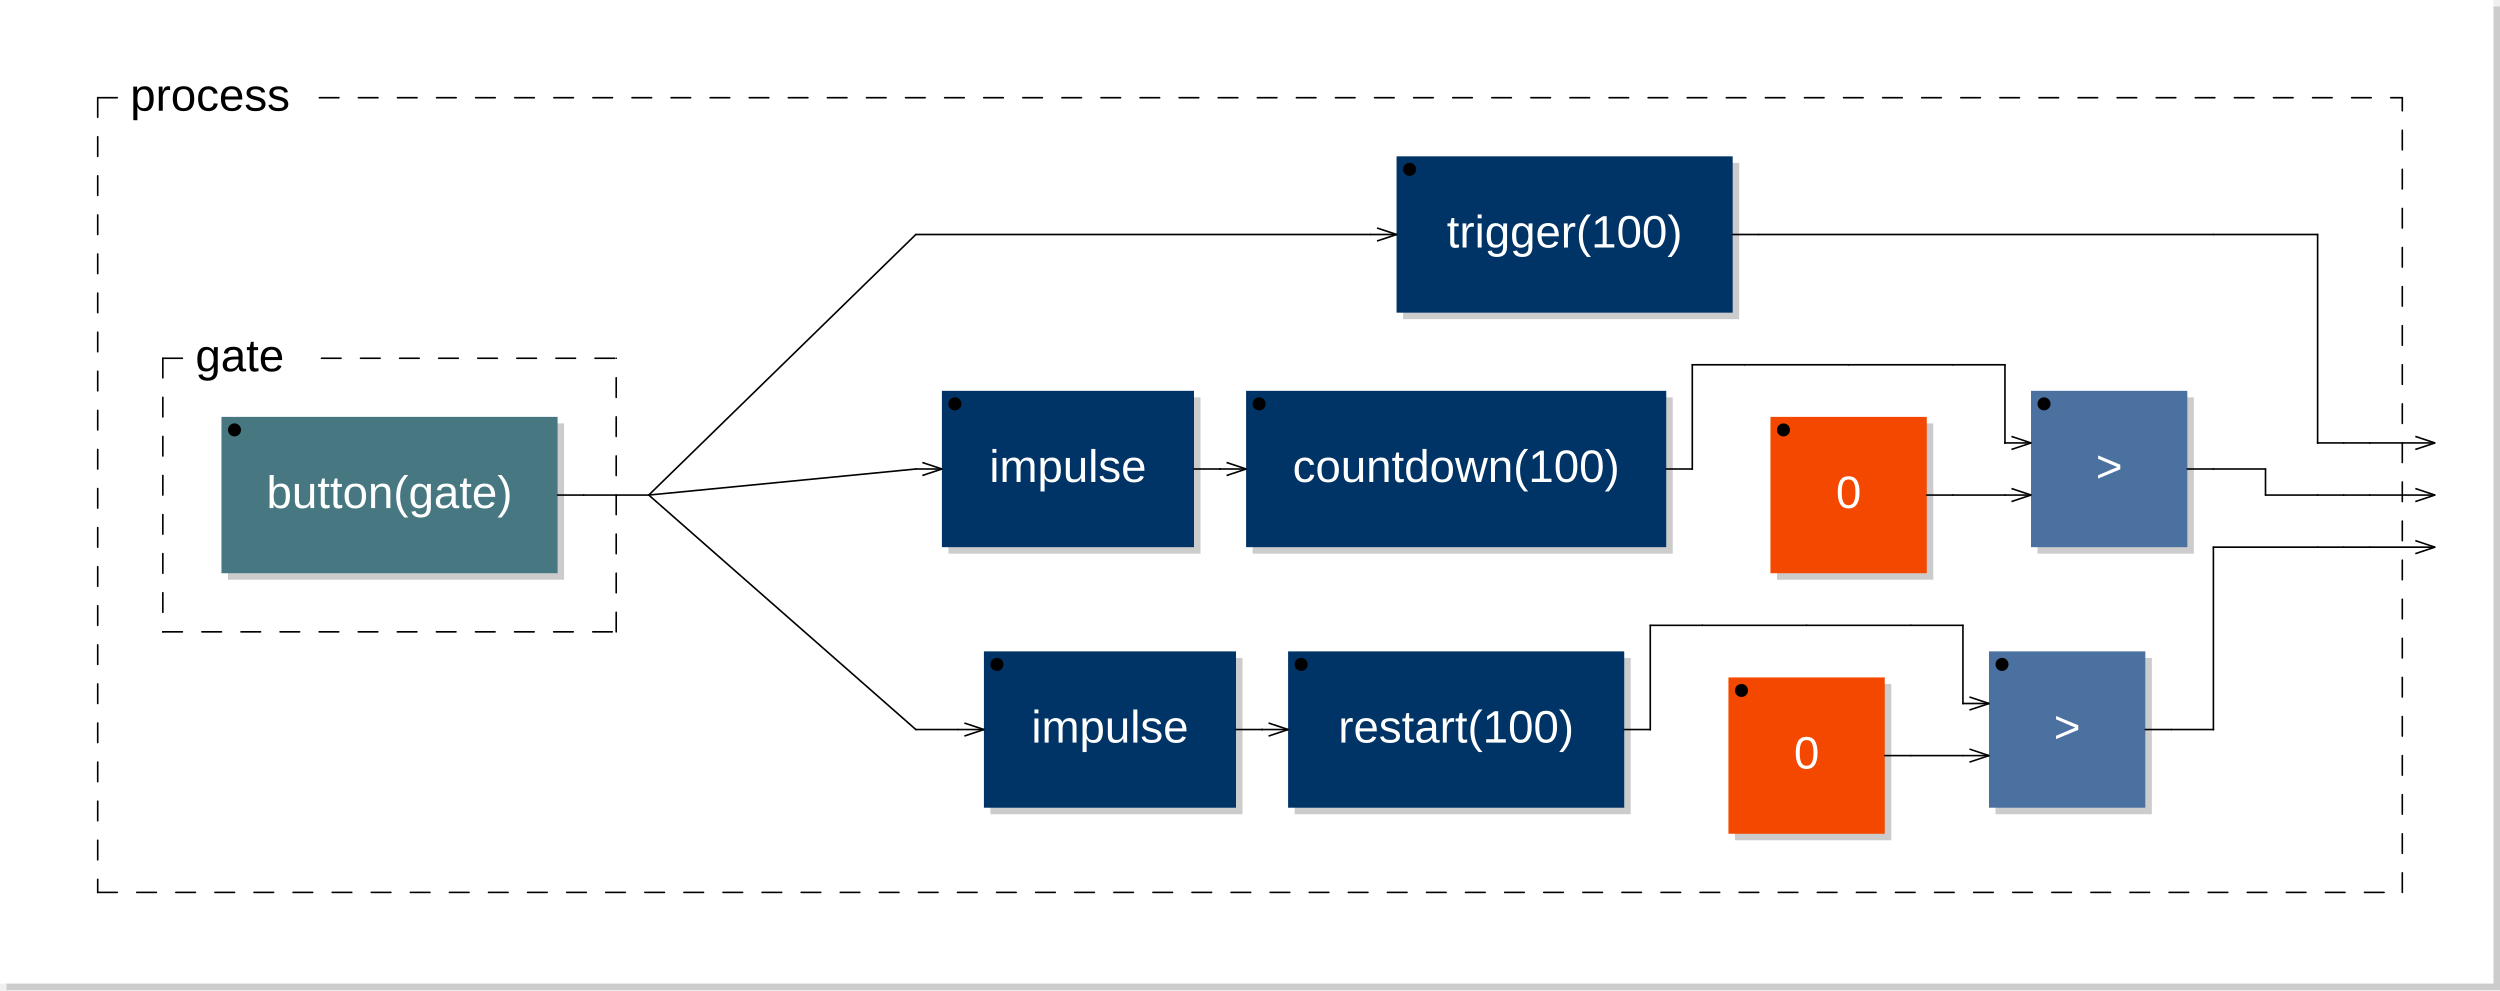
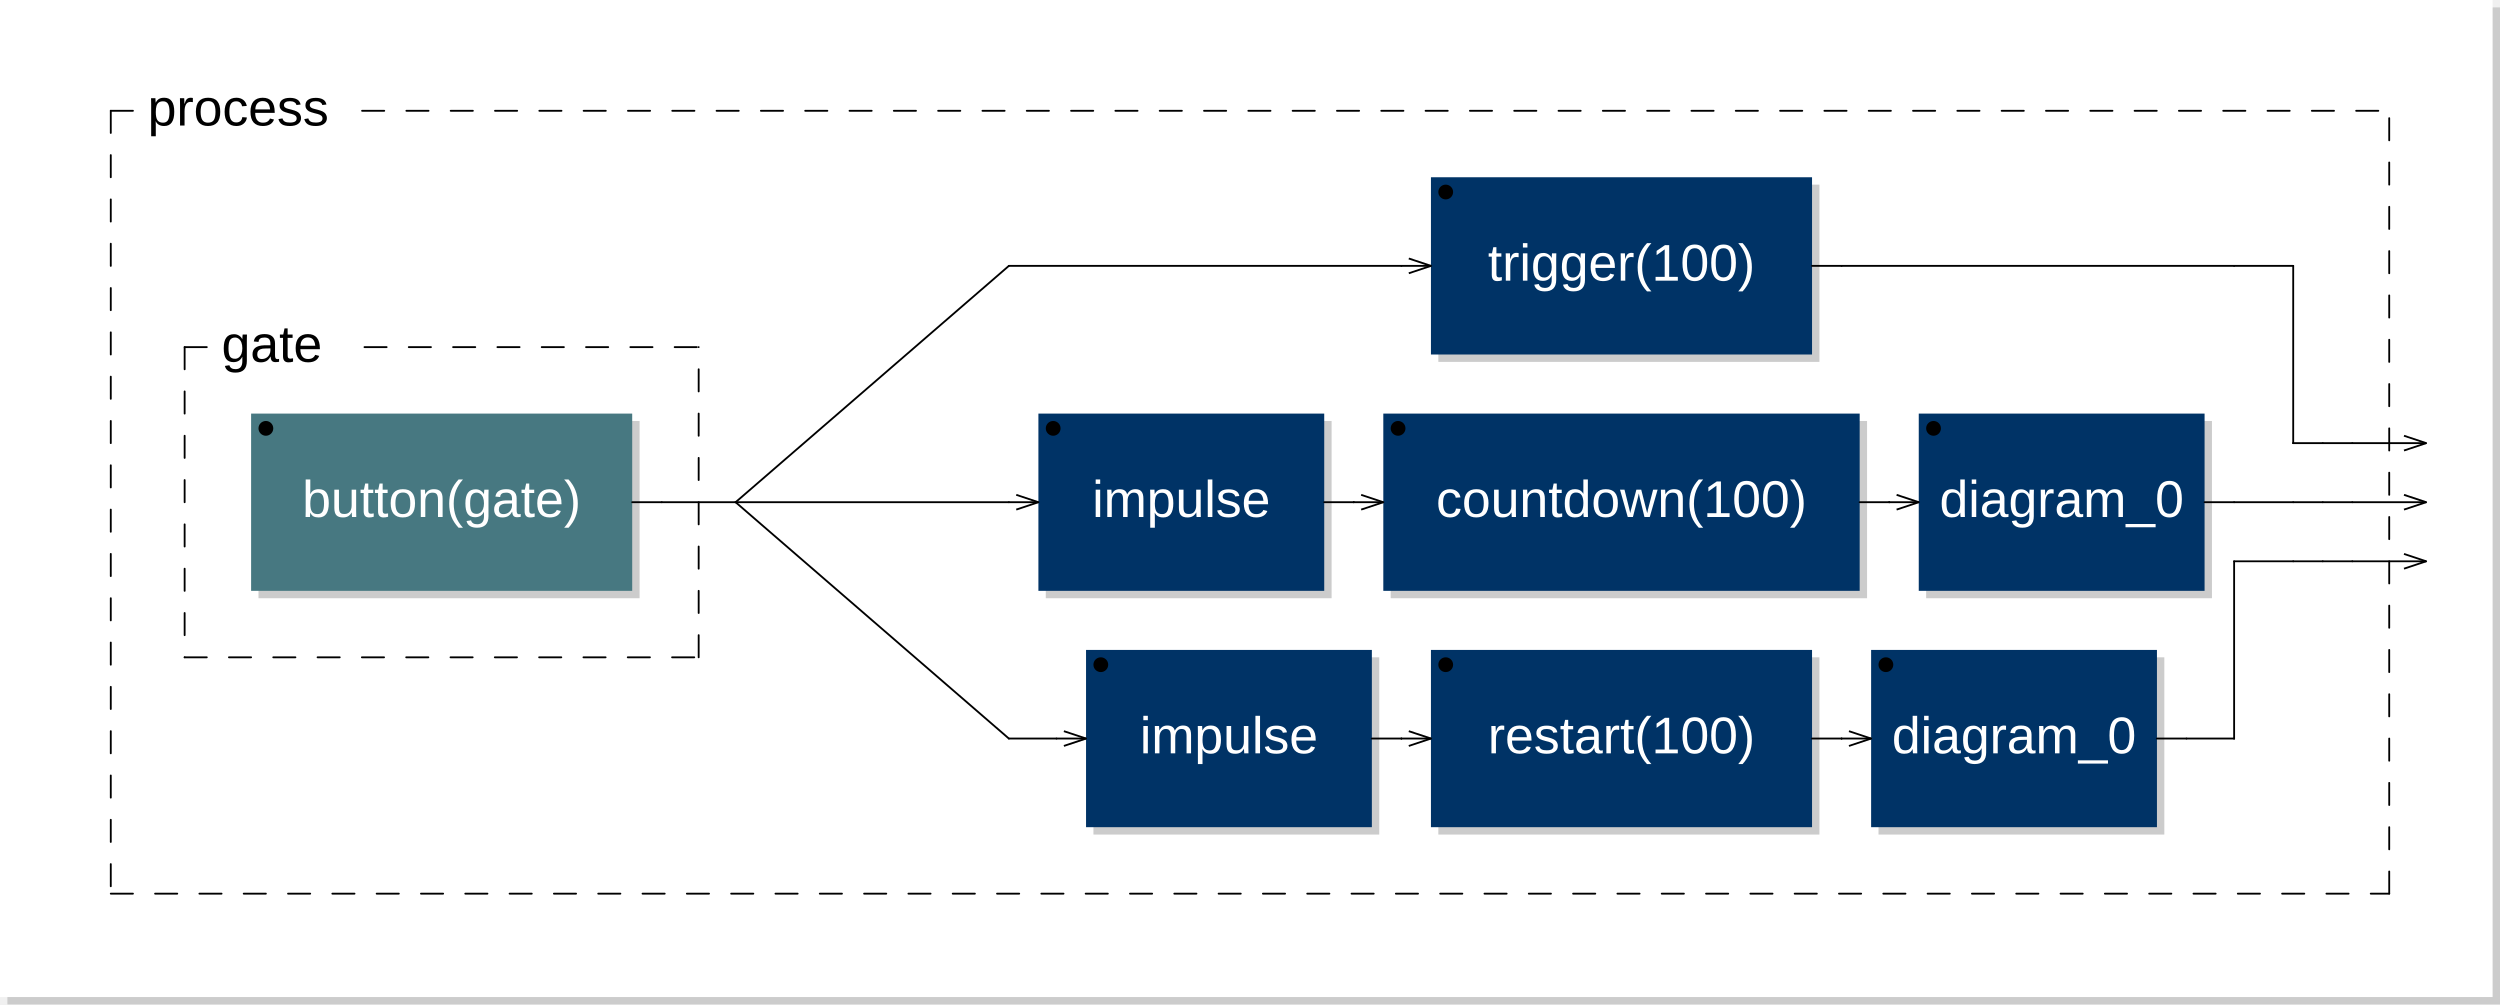
- <svg xmlns="http://www.w3.org/2000/svg" xmlns:xlink="http://www.w3.org/1999/xlink" viewBox="0 0 383.8 152" width="191.9mm" height="76mm" version="1.1">
-   <rect x="1" y="1" width="382.8" height="151" rx="0" ry="0" style="stroke:none;fill:#cccccc;" />
-   <rect x="0" y="0" width="382.8" height="151" rx="0" ry="0" style="stroke:none;fill:#ffffff;" />
+ <svg xmlns="http://www.w3.org/2000/svg" xmlns:xlink="http://www.w3.org/1999/xlink" viewBox="0 0 338.5 136" width="169.25mm" height="68mm" version="1.1">
+   <rect x="1" y="1" width="337.5" height="135" rx="0" ry="0" style="stroke:none;fill:#cccccc;" />
+   <rect x="0" y="0" width="337.5" height="135" rx="0" ry="0" style="stroke:none;fill:#ffffff;" />
  <text x="10" y="7" font-family="Arial" font-size="7" />
-   <rect x="35" y="65" width="51.6" height="24" rx="0" ry="0" style="stroke:none;fill:#cccccc;" />
-   <rect x="34" y="64" width="51.6" height="24" rx="0" ry="0" style="stroke:none;fill:#477881;" />
-   <text x="59.8" y="78" font-family="Arial" font-size="7" text-anchor="middle" fill="#FFFFFF">button(gate)</text>
-   <circle cx="36" cy="66" r="1" />
-   <line x1="25" y1="55" x2="25" y2="97" style="stroke: black; stroke-linecap:round; stroke-width:0.25; stroke-dasharray:3,3;" />
-   <line x1="25" y1="97" x2="94.6" y2="97" style="stroke: black; stroke-linecap:round; stroke-width:0.25; stroke-dasharray:3,3;" />
-   <line x1="94.6" y1="97" x2="94.6" y2="55" style="stroke: black; stroke-linecap:round; stroke-width:0.25; stroke-dasharray:3,3;" />
-   <line x1="25" y1="55" x2="30" y2="55" style="stroke: black; stroke-linecap:round; stroke-width:0.25; stroke-dasharray:3,3;" />
-   <line x1="49.35" y1="55" x2="94.6" y2="55" style="stroke: black; stroke-linecap:round; stroke-width:0.25; stroke-dasharray:3,3;" />
-   <text x="30" y="57" font-family="Arial" font-size="7">gate</text>
-   <a xlink:href="trigger-874.svg">
-     <rect x="215.4" y="25" width="51.6" height="24" rx="0" ry="0" style="stroke:none;fill:#cccccc;" />
-     <rect x="214.4" y="24" width="51.6" height="24" rx="0" ry="0" style="stroke:none;fill:#003366;" />
+   <rect x="35" y="57" width="51.6" height="24" rx="0" ry="0" style="stroke:none;fill:#cccccc;" />
+   <rect x="34" y="56" width="51.6" height="24" rx="0" ry="0" style="stroke:none;fill:#477881;" />
+   <text x="59.8" y="70" font-family="Arial" font-size="7" text-anchor="middle" fill="#FFFFFF">button(gate)</text>
+   <circle cx="36" cy="58" r="1" />
+   <line x1="25" y1="47" x2="25" y2="89" style="stroke: black; stroke-linecap:round; stroke-width:0.25; stroke-dasharray:3,3;" />
+   <line x1="25" y1="89" x2="94.6" y2="89" style="stroke: black; stroke-linecap:round; stroke-width:0.25; stroke-dasharray:3,3;" />
+   <line x1="94.6" y1="89" x2="94.6" y2="47" style="stroke: black; stroke-linecap:round; stroke-width:0.25; stroke-dasharray:3,3;" />
+   <line x1="25" y1="47" x2="30" y2="47" style="stroke: black; stroke-linecap:round; stroke-width:0.25; stroke-dasharray:3,3;" />
+   <line x1="49.35" y1="47" x2="94.6" y2="47" style="stroke: black; stroke-linecap:round; stroke-width:0.25; stroke-dasharray:3,3;" />
+   <text x="30" y="49" font-family="Arial" font-size="7">gate</text>
+   <a xlink:href="trigger-900.svg">
+     <rect x="194.75" y="25" width="51.6" height="24" rx="0" ry="0" style="stroke:none;fill:#cccccc;" />
+     <rect x="193.75" y="24" width="51.6" height="24" rx="0" ry="0" style="stroke:none;fill:#003366;" />
  </a>
-   <a xlink:href="trigger-874.svg">
-     <text x="240.2" y="38" font-family="Arial" font-size="7" text-anchor="middle" fill="#FFFFFF">trigger(100)</text>
+   <a xlink:href="trigger-900.svg">
+     <text x="219.55" y="38" font-family="Arial" font-size="7" text-anchor="middle" fill="#FFFFFF">trigger(100)</text>
  </a>
-   <circle cx="216.4" cy="26" r="1" />
-   <line x1="211.4" y1="35" x2="214.4" y2="36" transform="rotate(0,214.4,36)" style="stroke: black; stroke-width:0.25;" />
-   <line x1="211.4" y1="37" x2="214.4" y2="36" transform="rotate(0,214.4,36)" style="stroke: black; stroke-width:0.25;" />
-   <a xlink:href="impulse-873.svg">
-     <rect x="145.6" y="61" width="38.7" height="24" rx="0" ry="0" style="stroke:none;fill:#cccccc;" />
-     <rect x="144.6" y="60" width="38.7" height="24" rx="0" ry="0" style="stroke:none;fill:#003366;" />
+   <circle cx="195.75" cy="26" r="1" />
+   <line x1="190.75" y1="35" x2="193.75" y2="36" transform="rotate(0,193.75,36)" style="stroke: black; stroke-width:0.25;" />
+   <line x1="190.75" y1="37" x2="193.75" y2="36" transform="rotate(0,193.75,36)" style="stroke: black; stroke-width:0.25;" />
+   <a xlink:href="impulse-899.svg">
+     <rect x="141.6" y="57" width="38.7" height="24" rx="0" ry="0" style="stroke:none;fill:#cccccc;" />
+     <rect x="140.6" y="56" width="38.7" height="24" rx="0" ry="0" style="stroke:none;fill:#003366;" />
  </a>
-   <a xlink:href="impulse-873.svg">
-     <text x="163.95" y="74" font-family="Arial" font-size="7" text-anchor="middle" fill="#FFFFFF">impulse</text>
+   <a xlink:href="impulse-899.svg">
+     <text x="159.95" y="70" font-family="Arial" font-size="7" text-anchor="middle" fill="#FFFFFF">impulse</text>
  </a>
-   <circle cx="146.6" cy="62" r="1" />
-   <line x1="141.6" y1="71" x2="144.6" y2="72" transform="rotate(0,144.6,72)" style="stroke: black; stroke-width:0.25;" />
-   <line x1="141.6" y1="73" x2="144.6" y2="72" transform="rotate(0,144.6,72)" style="stroke: black; stroke-width:0.25;" />
-   <a xlink:href="countdown-823.svg">
-     <rect x="192.3" y="61" width="64.5" height="24" rx="0" ry="0" style="stroke:none;fill:#cccccc;" />
-     <rect x="191.3" y="60" width="64.5" height="24" rx="0" ry="0" style="stroke:none;fill:#003366;" />
+   <circle cx="142.6" cy="58" r="1" />
+   <line x1="137.6" y1="67" x2="140.6" y2="68" transform="rotate(0,140.6,68)" style="stroke: black; stroke-width:0.25;" />
+   <line x1="137.6" y1="69" x2="140.6" y2="68" transform="rotate(0,140.6,68)" style="stroke: black; stroke-width:0.25;" />
+   <a xlink:href="countdown-849.svg">
+     <rect x="188.3" y="57" width="64.5" height="24" rx="0" ry="0" style="stroke:none;fill:#cccccc;" />
+     <rect x="187.3" y="56" width="64.5" height="24" rx="0" ry="0" style="stroke:none;fill:#003366;" />
  </a>
-   <a xlink:href="countdown-823.svg">
-     <text x="223.55" y="74" font-family="Arial" font-size="7" text-anchor="middle" fill="#FFFFFF">countdown(100)</text>
+   <a xlink:href="countdown-849.svg">
+     <text x="219.55" y="70" font-family="Arial" font-size="7" text-anchor="middle" fill="#FFFFFF">countdown(100)</text>
  </a>
-   <circle cx="193.3" cy="62" r="1" />
-   <line x1="188.3" y1="71" x2="191.3" y2="72" transform="rotate(0,191.3,72)" style="stroke: black; stroke-width:0.25;" />
-   <line x1="188.3" y1="73" x2="191.3" y2="72" transform="rotate(0,191.3,72)" style="stroke: black; stroke-width:0.25;" />
-   <rect x="272.8" y="65" width="24" height="24" rx="0" ry="0" style="stroke:none;fill:#cccccc;" />
-   <rect x="271.8" y="64" width="24" height="24" rx="0" ry="0" style="stroke:none;fill:#f44800;" />
-   <text x="283.8" y="78" font-family="Arial" font-size="7" text-anchor="middle" fill="#FFFFFF">0</text>
-   <circle cx="273.8" cy="66" r="1" />
-   <rect x="312.8" y="61" width="24" height="24" rx="0" ry="0" style="stroke:none;fill:#cccccc;" />
-   <rect x="311.8" y="60" width="24" height="24" rx="0" ry="0" style="stroke:none;fill:#4B71A1;" />
-   <text x="323.8" y="74" font-family="Arial" font-size="7" text-anchor="middle" fill="#FFFFFF">&gt;</text>
-   <circle cx="313.8" cy="62" r="1" />
-   <line x1="308.8" y1="67" x2="311.8" y2="68" transform="rotate(0,311.8,68)" style="stroke: black; stroke-width:0.25;" />
-   <line x1="308.8" y1="69" x2="311.8" y2="68" transform="rotate(0,311.8,68)" style="stroke: black; stroke-width:0.25;" />
-   <line x1="308.8" y1="75" x2="311.8" y2="76" transform="rotate(0,311.8,76)" style="stroke: black; stroke-width:0.25;" />
-   <line x1="308.8" y1="77" x2="311.8" y2="76" transform="rotate(0,311.8,76)" style="stroke: black; stroke-width:0.25;" />
-   <a xlink:href="impulse-873.svg">
-     <rect x="152.05" y="101" width="38.7" height="24" rx="0" ry="0" style="stroke:none;fill:#cccccc;" />
-     <rect x="151.05" y="100" width="38.7" height="24" rx="0" ry="0" style="stroke:none;fill:#003366;" />
+   <circle cx="189.3" cy="58" r="1" />
+   <line x1="184.3" y1="67" x2="187.3" y2="68" transform="rotate(0,187.3,68)" style="stroke: black; stroke-width:0.25;" />
+   <line x1="184.3" y1="69" x2="187.3" y2="68" transform="rotate(0,187.3,68)" style="stroke: black; stroke-width:0.25;" />
+   <a xlink:href="diagram-76.svg">
+     <rect x="260.8" y="57" width="38.7" height="24" rx="0" ry="0" style="stroke:none;fill:#cccccc;" />
+     <rect x="259.8" y="56" width="38.7" height="24" rx="0" ry="0" style="stroke:none;fill:#003366;" />
  </a>
-   <a xlink:href="impulse-873.svg">
-     <text x="170.4" y="114" font-family="Arial" font-size="7" text-anchor="middle" fill="#FFFFFF">impulse</text>
+   <a xlink:href="diagram-76.svg">
+     <text x="279.15" y="70" font-family="Arial" font-size="7" text-anchor="middle" fill="#FFFFFF">diagram_0</text>
  </a>
-   <circle cx="153.05" cy="102" r="1" />
-   <line x1="148.05" y1="111" x2="151.05" y2="112" transform="rotate(0,151.05,112)" style="stroke: black; stroke-width:0.25;" />
-   <line x1="148.05" y1="113" x2="151.05" y2="112" transform="rotate(0,151.05,112)" style="stroke: black; stroke-width:0.25;" />
-   <a xlink:href="restart-6940.svg">
-     <rect x="198.75" y="101" width="51.6" height="24" rx="0" ry="0" style="stroke:none;fill:#cccccc;" />
-     <rect x="197.75" y="100" width="51.6" height="24" rx="0" ry="0" style="stroke:none;fill:#003366;" />
+   <circle cx="261.8" cy="58" r="1" />
+   <line x1="256.8" y1="67" x2="259.8" y2="68" transform="rotate(0,259.8,68)" style="stroke: black; stroke-width:0.25;" />
+   <line x1="256.8" y1="69" x2="259.8" y2="68" transform="rotate(0,259.8,68)" style="stroke: black; stroke-width:0.25;" />
+   <a xlink:href="impulse-899.svg">
+     <rect x="148.05" y="89" width="38.7" height="24" rx="0" ry="0" style="stroke:none;fill:#cccccc;" />
+     <rect x="147.05" y="88" width="38.7" height="24" rx="0" ry="0" style="stroke:none;fill:#003366;" />
  </a>
-   <a xlink:href="restart-6940.svg">
-     <text x="223.55" y="114" font-family="Arial" font-size="7" text-anchor="middle" fill="#FFFFFF">restart(100)</text>
+   <a xlink:href="impulse-899.svg">
+     <text x="166.4" y="102" font-family="Arial" font-size="7" text-anchor="middle" fill="#FFFFFF">impulse</text>
  </a>
-   <circle cx="199.75" cy="102" r="1" />
-   <line x1="194.75" y1="111" x2="197.75" y2="112" transform="rotate(0,197.75,112)" style="stroke: black; stroke-width:0.25;" />
-   <line x1="194.75" y1="113" x2="197.75" y2="112" transform="rotate(0,197.75,112)" style="stroke: black; stroke-width:0.25;" />
-   <rect x="266.35" y="105" width="24" height="24" rx="0" ry="0" style="stroke:none;fill:#cccccc;" />
-   <rect x="265.35" y="104" width="24" height="24" rx="0" ry="0" style="stroke:none;fill:#f44800;" />
-   <text x="277.35" y="118" font-family="Arial" font-size="7" text-anchor="middle" fill="#FFFFFF">0</text>
-   <circle cx="267.35" cy="106" r="1" />
-   <rect x="306.35" y="101" width="24" height="24" rx="0" ry="0" style="stroke:none;fill:#cccccc;" />
-   <rect x="305.35" y="100" width="24" height="24" rx="0" ry="0" style="stroke:none;fill:#4B71A1;" />
-   <text x="317.35" y="114" font-family="Arial" font-size="7" text-anchor="middle" fill="#FFFFFF">&gt;</text>
-   <circle cx="307.35" cy="102" r="1" />
-   <line x1="302.35" y1="107" x2="305.35" y2="108" transform="rotate(0,305.35,108)" style="stroke: black; stroke-width:0.25;" />
-   <line x1="302.35" y1="109" x2="305.35" y2="108" transform="rotate(0,305.35,108)" style="stroke: black; stroke-width:0.25;" />
-   <line x1="302.35" y1="115" x2="305.35" y2="116" transform="rotate(0,305.35,116)" style="stroke: black; stroke-width:0.25;" />
-   <line x1="302.35" y1="117" x2="305.35" y2="116" transform="rotate(0,305.35,116)" style="stroke: black; stroke-width:0.25;" />
-   <line x1="15" y1="15" x2="15" y2="137" style="stroke: black; stroke-linecap:round; stroke-width:0.25; stroke-dasharray:3,3;" />
-   <line x1="15" y1="137" x2="368.8" y2="137" style="stroke: black; stroke-linecap:round; stroke-width:0.25; stroke-dasharray:3,3;" />
-   <line x1="368.8" y1="137" x2="368.8" y2="15" style="stroke: black; stroke-linecap:round; stroke-width:0.25; stroke-dasharray:3,3;" />
+   <circle cx="149.05" cy="90" r="1" />
+   <line x1="144.05" y1="99" x2="147.05" y2="100" transform="rotate(0,147.05,100)" style="stroke: black; stroke-width:0.25;" />
+   <line x1="144.05" y1="101" x2="147.05" y2="100" transform="rotate(0,147.05,100)" style="stroke: black; stroke-width:0.25;" />
+   <a xlink:href="restart-7053.svg">
+     <rect x="194.75" y="89" width="51.6" height="24" rx="0" ry="0" style="stroke:none;fill:#cccccc;" />
+     <rect x="193.75" y="88" width="51.6" height="24" rx="0" ry="0" style="stroke:none;fill:#003366;" />
+   </a>
+   <a xlink:href="restart-7053.svg">
+     <text x="219.55" y="102" font-family="Arial" font-size="7" text-anchor="middle" fill="#FFFFFF">restart(100)</text>
+   </a>
+   <circle cx="195.75" cy="90" r="1" />
+   <line x1="190.75" y1="99" x2="193.75" y2="100" transform="rotate(0,193.75,100)" style="stroke: black; stroke-width:0.25;" />
+   <line x1="190.75" y1="101" x2="193.75" y2="100" transform="rotate(0,193.75,100)" style="stroke: black; stroke-width:0.25;" />
+   <a xlink:href="diagram-76.svg">
+     <rect x="254.35" y="89" width="38.7" height="24" rx="0" ry="0" style="stroke:none;fill:#cccccc;" />
+     <rect x="253.35" y="88" width="38.7" height="24" rx="0" ry="0" style="stroke:none;fill:#003366;" />
+   </a>
+   <a xlink:href="diagram-76.svg">
+     <text x="272.7" y="102" font-family="Arial" font-size="7" text-anchor="middle" fill="#FFFFFF">diagram_0</text>
+   </a>
+   <circle cx="255.35" cy="90" r="1" />
+   <line x1="250.35" y1="99" x2="253.35" y2="100" transform="rotate(0,253.35,100)" style="stroke: black; stroke-width:0.25;" />
+   <line x1="250.35" y1="101" x2="253.35" y2="100" transform="rotate(0,253.35,100)" style="stroke: black; stroke-width:0.25;" />
+   <line x1="15" y1="15" x2="15" y2="121" style="stroke: black; stroke-linecap:round; stroke-width:0.25; stroke-dasharray:3,3;" />
+   <line x1="15" y1="121" x2="323.5" y2="121" style="stroke: black; stroke-linecap:round; stroke-width:0.25; stroke-dasharray:3,3;" />
+   <line x1="323.5" y1="121" x2="323.5" y2="15" style="stroke: black; stroke-linecap:round; stroke-width:0.25; stroke-dasharray:3,3;" />
  <line x1="15" y1="15" x2="20" y2="15" style="stroke: black; stroke-linecap:round; stroke-width:0.25; stroke-dasharray:3,3;" />
-   <line x1="49.025" y1="15" x2="368.8" y2="15" style="stroke: black; stroke-linecap:round; stroke-width:0.25; stroke-dasharray:3,3;" />
+   <line x1="49.025" y1="15" x2="323.5" y2="15" style="stroke: black; stroke-linecap:round; stroke-width:0.25; stroke-dasharray:3,3;" />
  <text x="20" y="17" font-family="Arial" font-size="7">process</text>
-   <line x1="370.8" y1="67" x2="373.8" y2="68" transform="rotate(0,373.8,68)" style="stroke: black; stroke-width:0.25;" />
-   <line x1="370.8" y1="69" x2="373.8" y2="68" transform="rotate(0,373.8,68)" style="stroke: black; stroke-width:0.25;" />
-   <line x1="370.8" y1="75" x2="373.8" y2="76" transform="rotate(0,373.8,76)" style="stroke: black; stroke-width:0.25;" />
-   <line x1="370.8" y1="77" x2="373.8" y2="76" transform="rotate(0,373.8,76)" style="stroke: black; stroke-width:0.25;" />
-   <line x1="370.8" y1="83" x2="373.8" y2="84" transform="rotate(0,373.8,84)" style="stroke: black; stroke-width:0.25;" />
-   <line x1="370.8" y1="85" x2="373.8" y2="84" transform="rotate(0,373.8,84)" style="stroke: black; stroke-width:0.25;" />
-   <line x1="85.6" y1="76" x2="89.6" y2="76" style="stroke:black; stroke-linecap:round; stroke-width:0.25;" />
-   <line x1="89.6" y1="76" x2="99.6" y2="76" style="stroke:black; stroke-linecap:round; stroke-width:0.25;" />
-   <line x1="99.6" y1="76" x2="140.6" y2="36" style="stroke:black; stroke-linecap:round; stroke-width:0.25;" />
-   <line x1="99.6" y1="76" x2="140.6" y2="72" style="stroke:black; stroke-linecap:round; stroke-width:0.25;" />
-   <line x1="99.6" y1="76" x2="140.6" y2="112" style="stroke:black; stroke-linecap:round; stroke-width:0.25;" />
-   <line x1="140.6" y1="36" x2="210.4" y2="36" style="stroke:black; stroke-linecap:round; stroke-width:0.25;" />
-   <line x1="140.6" y1="72" x2="144.6" y2="72" style="stroke:black; stroke-linecap:round; stroke-width:0.25;" />
-   <line x1="140.6" y1="112" x2="147.05" y2="112" style="stroke:black; stroke-linecap:round; stroke-width:0.25;" />
-   <line x1="147.05" y1="112" x2="151.05" y2="112" style="stroke:black; stroke-linecap:round; stroke-width:0.25;" />
-   <line x1="183.3" y1="72" x2="187.3" y2="72" style="stroke:black; stroke-linecap:round; stroke-width:0.25;" />
-   <line x1="187.3" y1="72" x2="187.3" y2="72" style="stroke:black; stroke-linecap:round; stroke-width:0.25;" />
-   <line x1="187.3" y1="72" x2="191.3" y2="72" style="stroke:black; stroke-linecap:round; stroke-width:0.25;" />
-   <line x1="189.75" y1="112" x2="193.75" y2="112" style="stroke:black; stroke-linecap:round; stroke-width:0.25;" />
-   <line x1="193.75" y1="112" x2="193.75" y2="112" style="stroke:black; stroke-linecap:round; stroke-width:0.25;" />
-   <line x1="193.75" y1="112" x2="197.75" y2="112" style="stroke:black; stroke-linecap:round; stroke-width:0.25;" />
-   <line x1="210.4" y1="36" x2="214.4" y2="36" style="stroke:black; stroke-linecap:round; stroke-width:0.25;" />
-   <line x1="249.35" y1="112" x2="253.35" y2="112" style="stroke:black; stroke-linecap:round; stroke-width:0.25;" />
-   <line x1="253.35" y1="96" x2="261.35" y2="96" style="stroke:black; stroke-linecap:round; stroke-width:0.25;" />
-   <line x1="253.35" y1="112" x2="253.35" y2="96" style="stroke:black; stroke-linecap:round; stroke-width:0.25;" />
-   <line x1="253.35" y1="112" x2="253.35" y2="112" style="stroke:black; stroke-linecap:round; stroke-width:0.25;" />
-   <line x1="255.8" y1="72" x2="259.8" y2="72" style="stroke:black; stroke-linecap:round; stroke-width:0.25;" />
-   <line x1="259.8" y1="56" x2="267.8" y2="56" style="stroke:black; stroke-linecap:round; stroke-width:0.25;" />
-   <line x1="259.8" y1="72" x2="259.8" y2="56" style="stroke:black; stroke-linecap:round; stroke-width:0.25;" />
-   <line x1="259.8" y1="72" x2="259.8" y2="72" style="stroke:black; stroke-linecap:round; stroke-width:0.25;" />
-   <line x1="261.35" y1="96" x2="277.35" y2="96" style="stroke:black; stroke-linecap:round; stroke-width:0.25;" />
-   <line x1="266" y1="36" x2="270" y2="36" style="stroke:black; stroke-linecap:round; stroke-width:0.25;" />
-   <line x1="267.8" y1="56" x2="283.8" y2="56" style="stroke:black; stroke-linecap:round; stroke-width:0.25;" />
-   <line x1="270" y1="36" x2="339.8" y2="36" style="stroke:black; stroke-linecap:round; stroke-width:0.25;" />
-   <line x1="277.35" y1="96" x2="293.35" y2="96" style="stroke:black; stroke-linecap:round; stroke-width:0.25;" />
-   <line x1="283.8" y1="56" x2="299.8" y2="56" style="stroke:black; stroke-linecap:round; stroke-width:0.25;" />
-   <line x1="289.35" y1="116" x2="293.35" y2="116" style="stroke:black; stroke-linecap:round; stroke-width:0.25;" />
-   <line x1="293.35" y1="96" x2="301.35" y2="96" style="stroke:black; stroke-linecap:round; stroke-width:0.25;" />
-   <line x1="293.35" y1="116" x2="301.35" y2="116" style="stroke:black; stroke-linecap:round; stroke-width:0.25;" />
-   <line x1="295.8" y1="76" x2="299.8" y2="76" style="stroke:black; stroke-linecap:round; stroke-width:0.25;" />
-   <line x1="299.8" y1="56" x2="307.8" y2="56" style="stroke:black; stroke-linecap:round; stroke-width:0.25;" />
-   <line x1="299.8" y1="76" x2="307.8" y2="76" style="stroke:black; stroke-linecap:round; stroke-width:0.25;" />
-   <line x1="301.35" y1="96" x2="301.35" y2="108" style="stroke:black; stroke-linecap:round; stroke-width:0.25;" />
-   <line x1="301.35" y1="108" x2="301.35" y2="108" style="stroke:black; stroke-linecap:round; stroke-width:0.25;" />
-   <line x1="301.35" y1="108" x2="305.35" y2="108" style="stroke:black; stroke-linecap:round; stroke-width:0.25;" />
-   <line x1="301.35" y1="116" x2="305.35" y2="116" style="stroke:black; stroke-linecap:round; stroke-width:0.25;" />
-   <line x1="307.8" y1="56" x2="307.8" y2="68" style="stroke:black; stroke-linecap:round; stroke-width:0.25;" />
-   <line x1="307.8" y1="68" x2="307.8" y2="68" style="stroke:black; stroke-linecap:round; stroke-width:0.25;" />
-   <line x1="307.8" y1="68" x2="311.8" y2="68" style="stroke:black; stroke-linecap:round; stroke-width:0.25;" />
-   <line x1="307.8" y1="76" x2="311.8" y2="76" style="stroke:black; stroke-linecap:round; stroke-width:0.25;" />
-   <line x1="329.35" y1="112" x2="333.35" y2="112" style="stroke:black; stroke-linecap:round; stroke-width:0.25;" />
-   <line x1="333.35" y1="112" x2="339.8" y2="112" style="stroke:black; stroke-linecap:round; stroke-width:0.25;" />
-   <line x1="335.8" y1="72" x2="339.8" y2="72" style="stroke:black; stroke-linecap:round; stroke-width:0.25;" />
-   <line x1="339.8" y1="72" x2="347.8" y2="72" style="stroke:black; stroke-linecap:round; stroke-width:0.25;" />
-   <line x1="339.8" y1="36" x2="355.8" y2="36" style="stroke:black; stroke-linecap:round; stroke-width:0.25;" />
-   <line x1="339.8" y1="84" x2="355.8" y2="84" style="stroke:black; stroke-linecap:round; stroke-width:0.25;" />
-   <line x1="339.8" y1="112" x2="339.8" y2="84" style="stroke:black; stroke-linecap:round; stroke-width:0.25;" />
-   <line x1="339.8" y1="112" x2="339.8" y2="112" style="stroke:black; stroke-linecap:round; stroke-width:0.25;" />
-   <line x1="347.8" y1="72" x2="347.8" y2="76" style="stroke:black; stroke-linecap:round; stroke-width:0.25;" />
-   <line x1="347.8" y1="76" x2="355.8" y2="76" style="stroke:black; stroke-linecap:round; stroke-width:0.25;" />
-   <line x1="355.8" y1="68" x2="359.8" y2="68" style="stroke:black; stroke-linecap:round; stroke-width:0.25;" />
-   <line x1="355.8" y1="76" x2="359.8" y2="76" style="stroke:black; stroke-linecap:round; stroke-width:0.25;" />
-   <line x1="355.8" y1="84" x2="359.8" y2="84" style="stroke:black; stroke-linecap:round; stroke-width:0.25;" />
-   <line x1="355.8" y1="36" x2="355.8" y2="68" style="stroke:black; stroke-linecap:round; stroke-width:0.25;" />
-   <line x1="355.8" y1="68" x2="355.8" y2="68" style="stroke:black; stroke-linecap:round; stroke-width:0.25;" />
-   <line x1="359.8" y1="68" x2="363.8" y2="68" style="stroke:black; stroke-linecap:round; stroke-width:0.25;" />
-   <line x1="359.8" y1="76" x2="363.8" y2="76" style="stroke:black; stroke-linecap:round; stroke-width:0.25;" />
-   <line x1="359.8" y1="84" x2="363.8" y2="84" style="stroke:black; stroke-linecap:round; stroke-width:0.25;" />
-   <line x1="363.8" y1="68" x2="373.8" y2="68" style="stroke:black; stroke-linecap:round; stroke-width:0.25;" />
-   <line x1="363.8" y1="76" x2="373.8" y2="76" style="stroke:black; stroke-linecap:round; stroke-width:0.25;" />
-   <line x1="363.8" y1="84" x2="373.8" y2="84" style="stroke:black; stroke-linecap:round; stroke-width:0.25;" />
+   <line x1="325.5" y1="59" x2="328.5" y2="60" transform="rotate(0,328.5,60)" style="stroke: black; stroke-width:0.25;" />
+   <line x1="325.5" y1="61" x2="328.5" y2="60" transform="rotate(0,328.5,60)" style="stroke: black; stroke-width:0.25;" />
+   <line x1="325.5" y1="67" x2="328.5" y2="68" transform="rotate(0,328.5,68)" style="stroke: black; stroke-width:0.25;" />
+   <line x1="325.5" y1="69" x2="328.5" y2="68" transform="rotate(0,328.5,68)" style="stroke: black; stroke-width:0.25;" />
+   <line x1="325.5" y1="75" x2="328.5" y2="76" transform="rotate(0,328.5,76)" style="stroke: black; stroke-width:0.25;" />
+   <line x1="325.5" y1="77" x2="328.5" y2="76" transform="rotate(0,328.5,76)" style="stroke: black; stroke-width:0.25;" />
+   <line x1="85.6" y1="68" x2="89.6" y2="68" style="stroke:black; stroke-linecap:round; stroke-width:0.25;" />
+   <line x1="89.6" y1="68" x2="99.6" y2="68" style="stroke:black; stroke-linecap:round; stroke-width:0.25;" />
+   <line x1="99.6" y1="68" x2="136.6" y2="68" style="stroke:black; stroke-linecap:round; stroke-width:0.25;" />
+   <line x1="99.6" y1="68" x2="136.6" y2="36" style="stroke:black; stroke-linecap:round; stroke-width:0.25;" />
+   <line x1="99.6" y1="68" x2="136.6" y2="100" style="stroke:black; stroke-linecap:round; stroke-width:0.25;" />
+   <line x1="136.6" y1="68" x2="140.6" y2="68" style="stroke:black; stroke-linecap:round; stroke-width:0.25;" />
+   <line x1="136.6" y1="36" x2="189.75" y2="36" style="stroke:black; stroke-linecap:round; stroke-width:0.25;" />
+   <line x1="136.6" y1="100" x2="143.05" y2="100" style="stroke:black; stroke-linecap:round; stroke-width:0.25;" />
+   <line x1="143.05" y1="100" x2="147.05" y2="100" style="stroke:black; stroke-linecap:round; stroke-width:0.25;" />
+   <line x1="179.3" y1="68" x2="183.3" y2="68" style="stroke:black; stroke-linecap:round; stroke-width:0.25;" />
+   <line x1="183.3" y1="68" x2="183.3" y2="68" style="stroke:black; stroke-linecap:round; stroke-width:0.25;" />
+   <line x1="183.3" y1="68" x2="187.3" y2="68" style="stroke:black; stroke-linecap:round; stroke-width:0.25;" />
+   <line x1="185.75" y1="100" x2="189.75" y2="100" style="stroke:black; stroke-linecap:round; stroke-width:0.25;" />
+   <line x1="189.75" y1="36" x2="193.75" y2="36" style="stroke:black; stroke-linecap:round; stroke-width:0.25;" />
+   <line x1="189.75" y1="100" x2="189.75" y2="100" style="stroke:black; stroke-linecap:round; stroke-width:0.25;" />
+   <line x1="189.75" y1="100" x2="193.75" y2="100" style="stroke:black; stroke-linecap:round; stroke-width:0.25;" />
+   <line x1="245.35" y1="36" x2="249.35" y2="36" style="stroke:black; stroke-linecap:round; stroke-width:0.25;" />
+   <line x1="245.35" y1="100" x2="249.35" y2="100" style="stroke:black; stroke-linecap:round; stroke-width:0.25;" />
+   <line x1="249.35" y1="36" x2="302.5" y2="36" style="stroke:black; stroke-linecap:round; stroke-width:0.25;" />
+   <line x1="249.35" y1="100" x2="249.35" y2="100" style="stroke:black; stroke-linecap:round; stroke-width:0.25;" />
+   <line x1="249.35" y1="100" x2="253.35" y2="100" style="stroke:black; stroke-linecap:round; stroke-width:0.25;" />
+   <line x1="251.8" y1="68" x2="255.8" y2="68" style="stroke:black; stroke-linecap:round; stroke-width:0.25;" />
+   <line x1="255.8" y1="68" x2="255.8" y2="68" style="stroke:black; stroke-linecap:round; stroke-width:0.25;" />
+   <line x1="255.8" y1="68" x2="259.8" y2="68" style="stroke:black; stroke-linecap:round; stroke-width:0.25;" />
+   <line x1="292.05" y1="100" x2="296.05" y2="100" style="stroke:black; stroke-linecap:round; stroke-width:0.25;" />
+   <line x1="296.05" y1="100" x2="302.5" y2="100" style="stroke:black; stroke-linecap:round; stroke-width:0.25;" />
+   <line x1="298.5" y1="68" x2="302.5" y2="68" style="stroke:black; stroke-linecap:round; stroke-width:0.25;" />
+   <line x1="302.5" y1="36" x2="310.5" y2="36" style="stroke:black; stroke-linecap:round; stroke-width:0.25;" />
+   <line x1="302.5" y1="68" x2="310.5" y2="68" style="stroke:black; stroke-linecap:round; stroke-width:0.25;" />
+   <line x1="302.5" y1="76" x2="310.5" y2="76" style="stroke:black; stroke-linecap:round; stroke-width:0.25;" />
+   <line x1="302.5" y1="100" x2="302.5" y2="76" style="stroke:black; stroke-linecap:round; stroke-width:0.25;" />
+   <line x1="302.5" y1="100" x2="302.5" y2="100" style="stroke:black; stroke-linecap:round; stroke-width:0.25;" />
+   <line x1="310.5" y1="36" x2="310.5" y2="60" style="stroke:black; stroke-linecap:round; stroke-width:0.25;" />
+   <line x1="310.5" y1="60" x2="310.5" y2="60" style="stroke:black; stroke-linecap:round; stroke-width:0.25;" />
+   <line x1="310.5" y1="60" x2="314.5" y2="60" style="stroke:black; stroke-linecap:round; stroke-width:0.25;" />
+   <line x1="310.5" y1="68" x2="314.5" y2="68" style="stroke:black; stroke-linecap:round; stroke-width:0.25;" />
+   <line x1="310.5" y1="76" x2="314.5" y2="76" style="stroke:black; stroke-linecap:round; stroke-width:0.25;" />
+   <line x1="314.5" y1="60" x2="318.5" y2="60" style="stroke:black; stroke-linecap:round; stroke-width:0.25;" />
+   <line x1="314.5" y1="68" x2="318.5" y2="68" style="stroke:black; stroke-linecap:round; stroke-width:0.25;" />
+   <line x1="314.5" y1="76" x2="318.5" y2="76" style="stroke:black; stroke-linecap:round; stroke-width:0.25;" />
+   <line x1="318.5" y1="60" x2="328.5" y2="60" style="stroke:black; stroke-linecap:round; stroke-width:0.25;" />
+   <line x1="318.5" y1="68" x2="328.5" y2="68" style="stroke:black; stroke-linecap:round; stroke-width:0.25;" />
+   <line x1="318.5" y1="76" x2="328.5" y2="76" style="stroke:black; stroke-linecap:round; stroke-width:0.25;" />
</svg>
